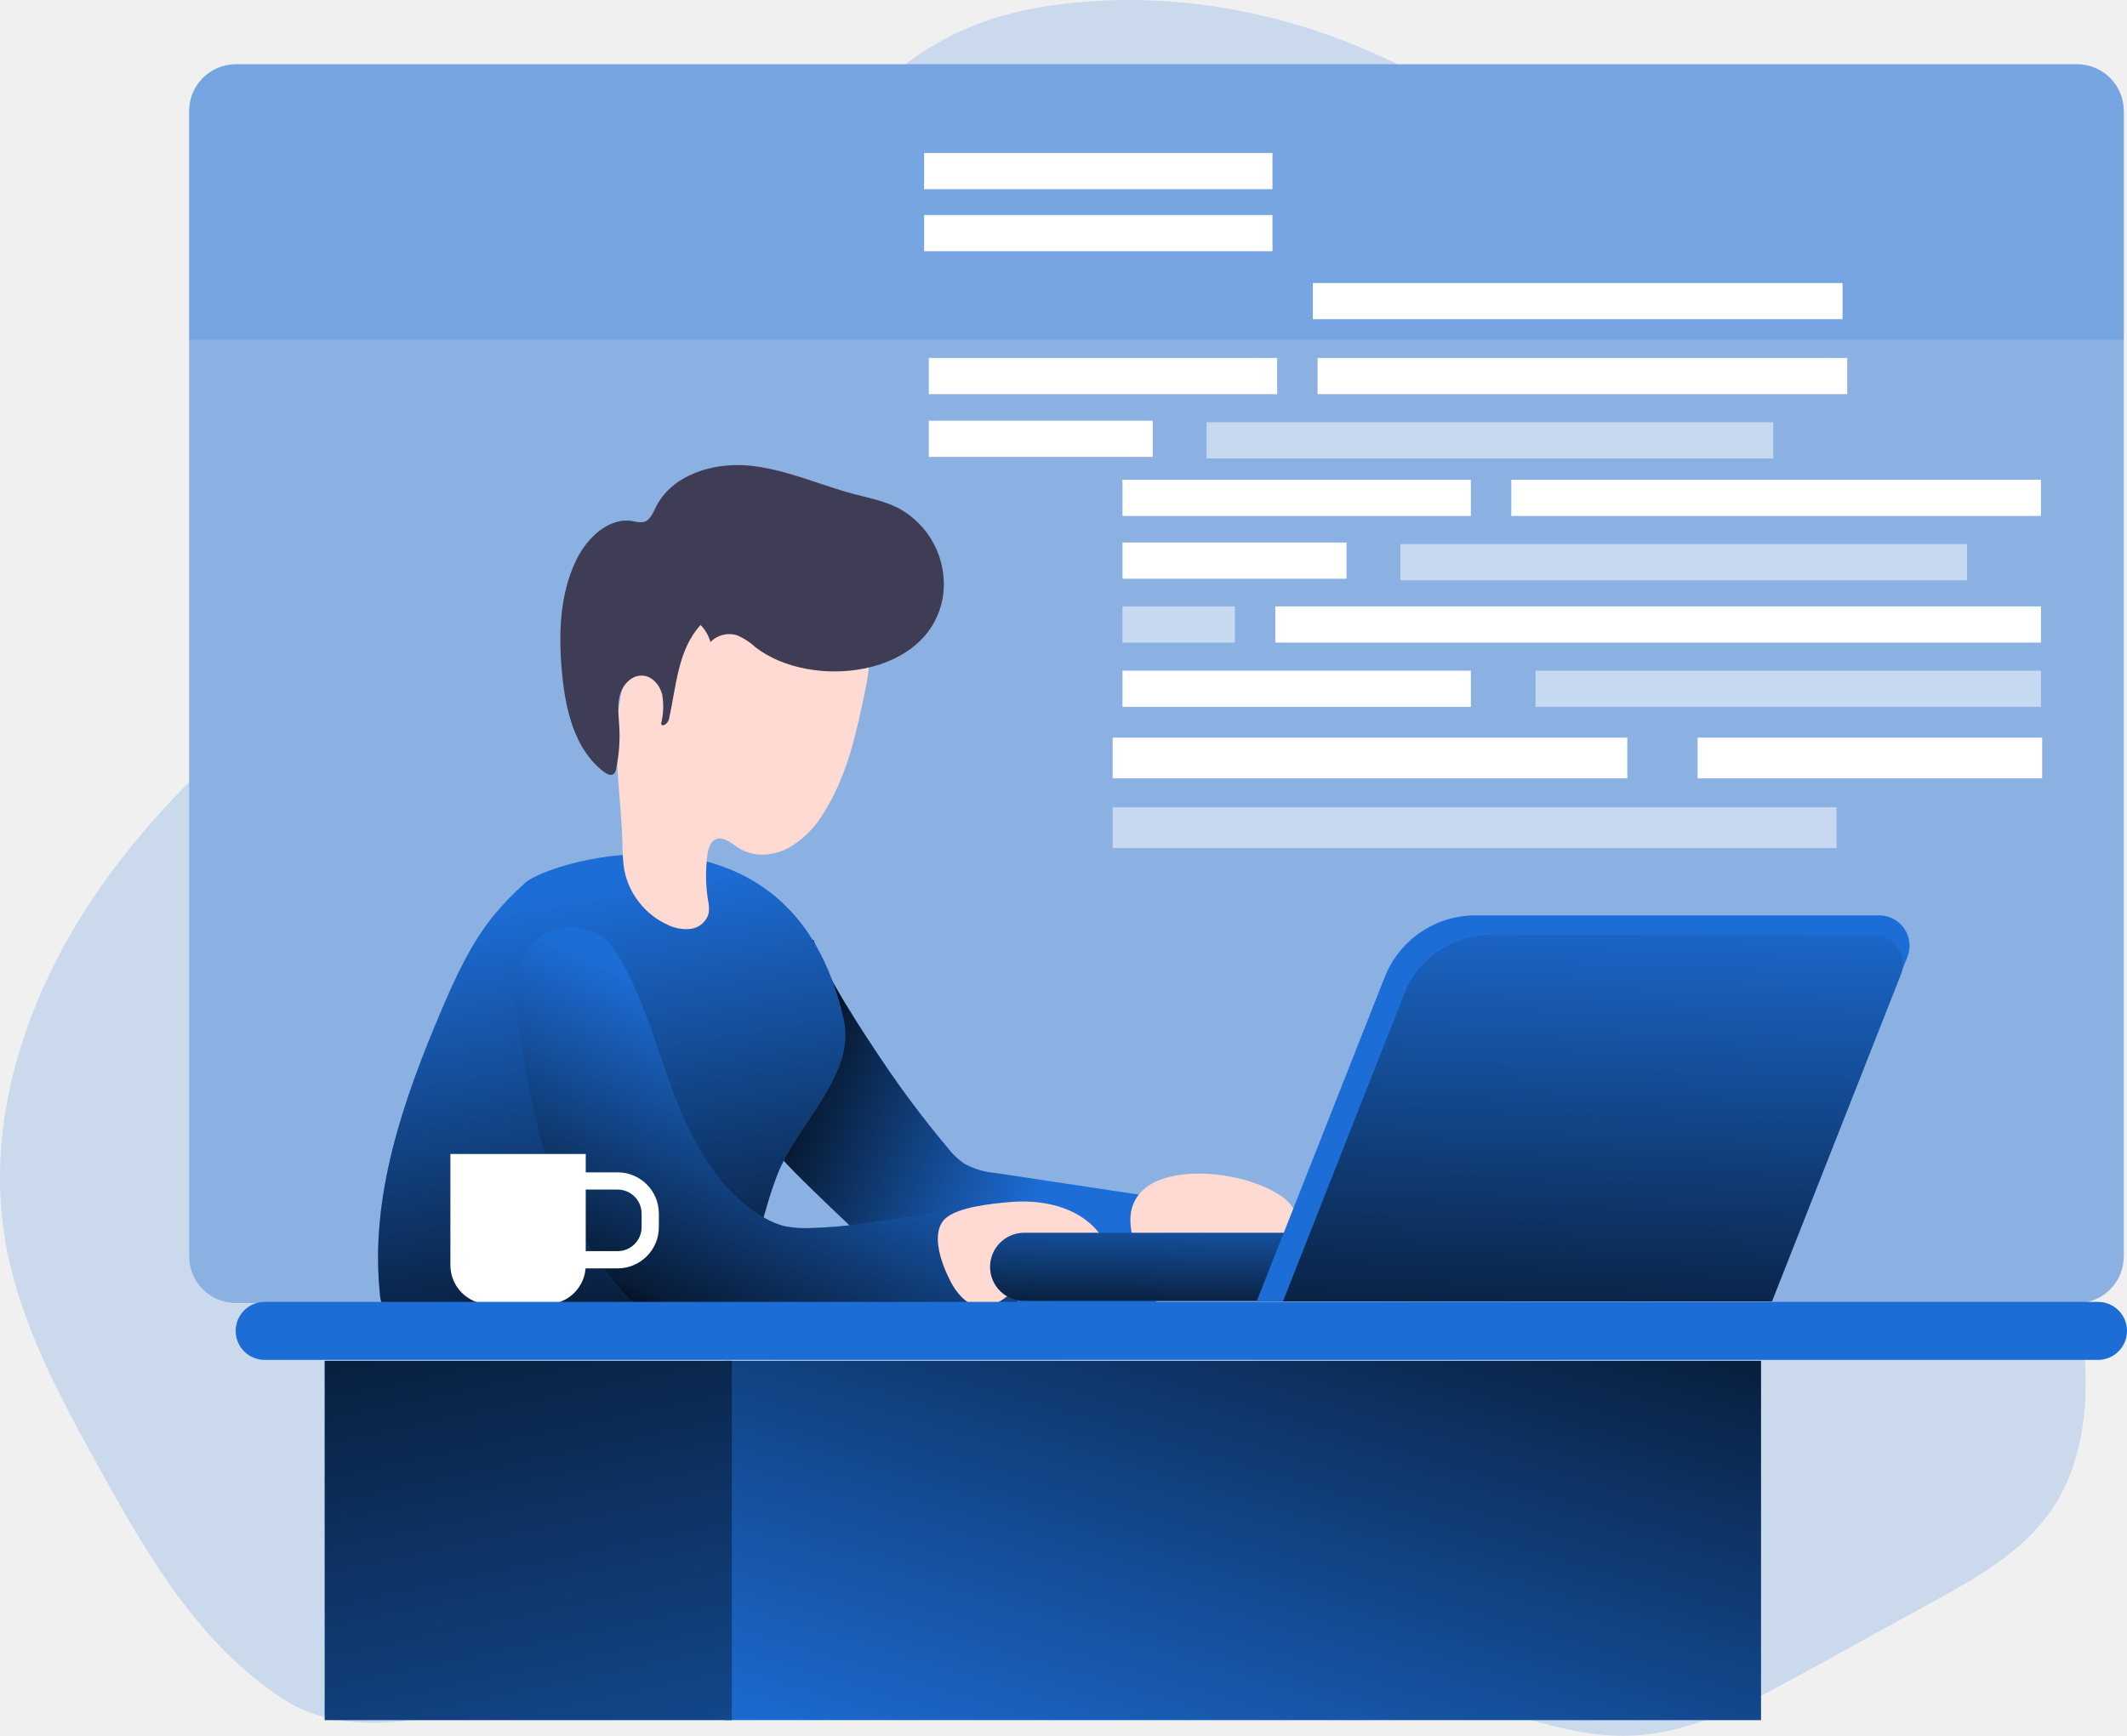
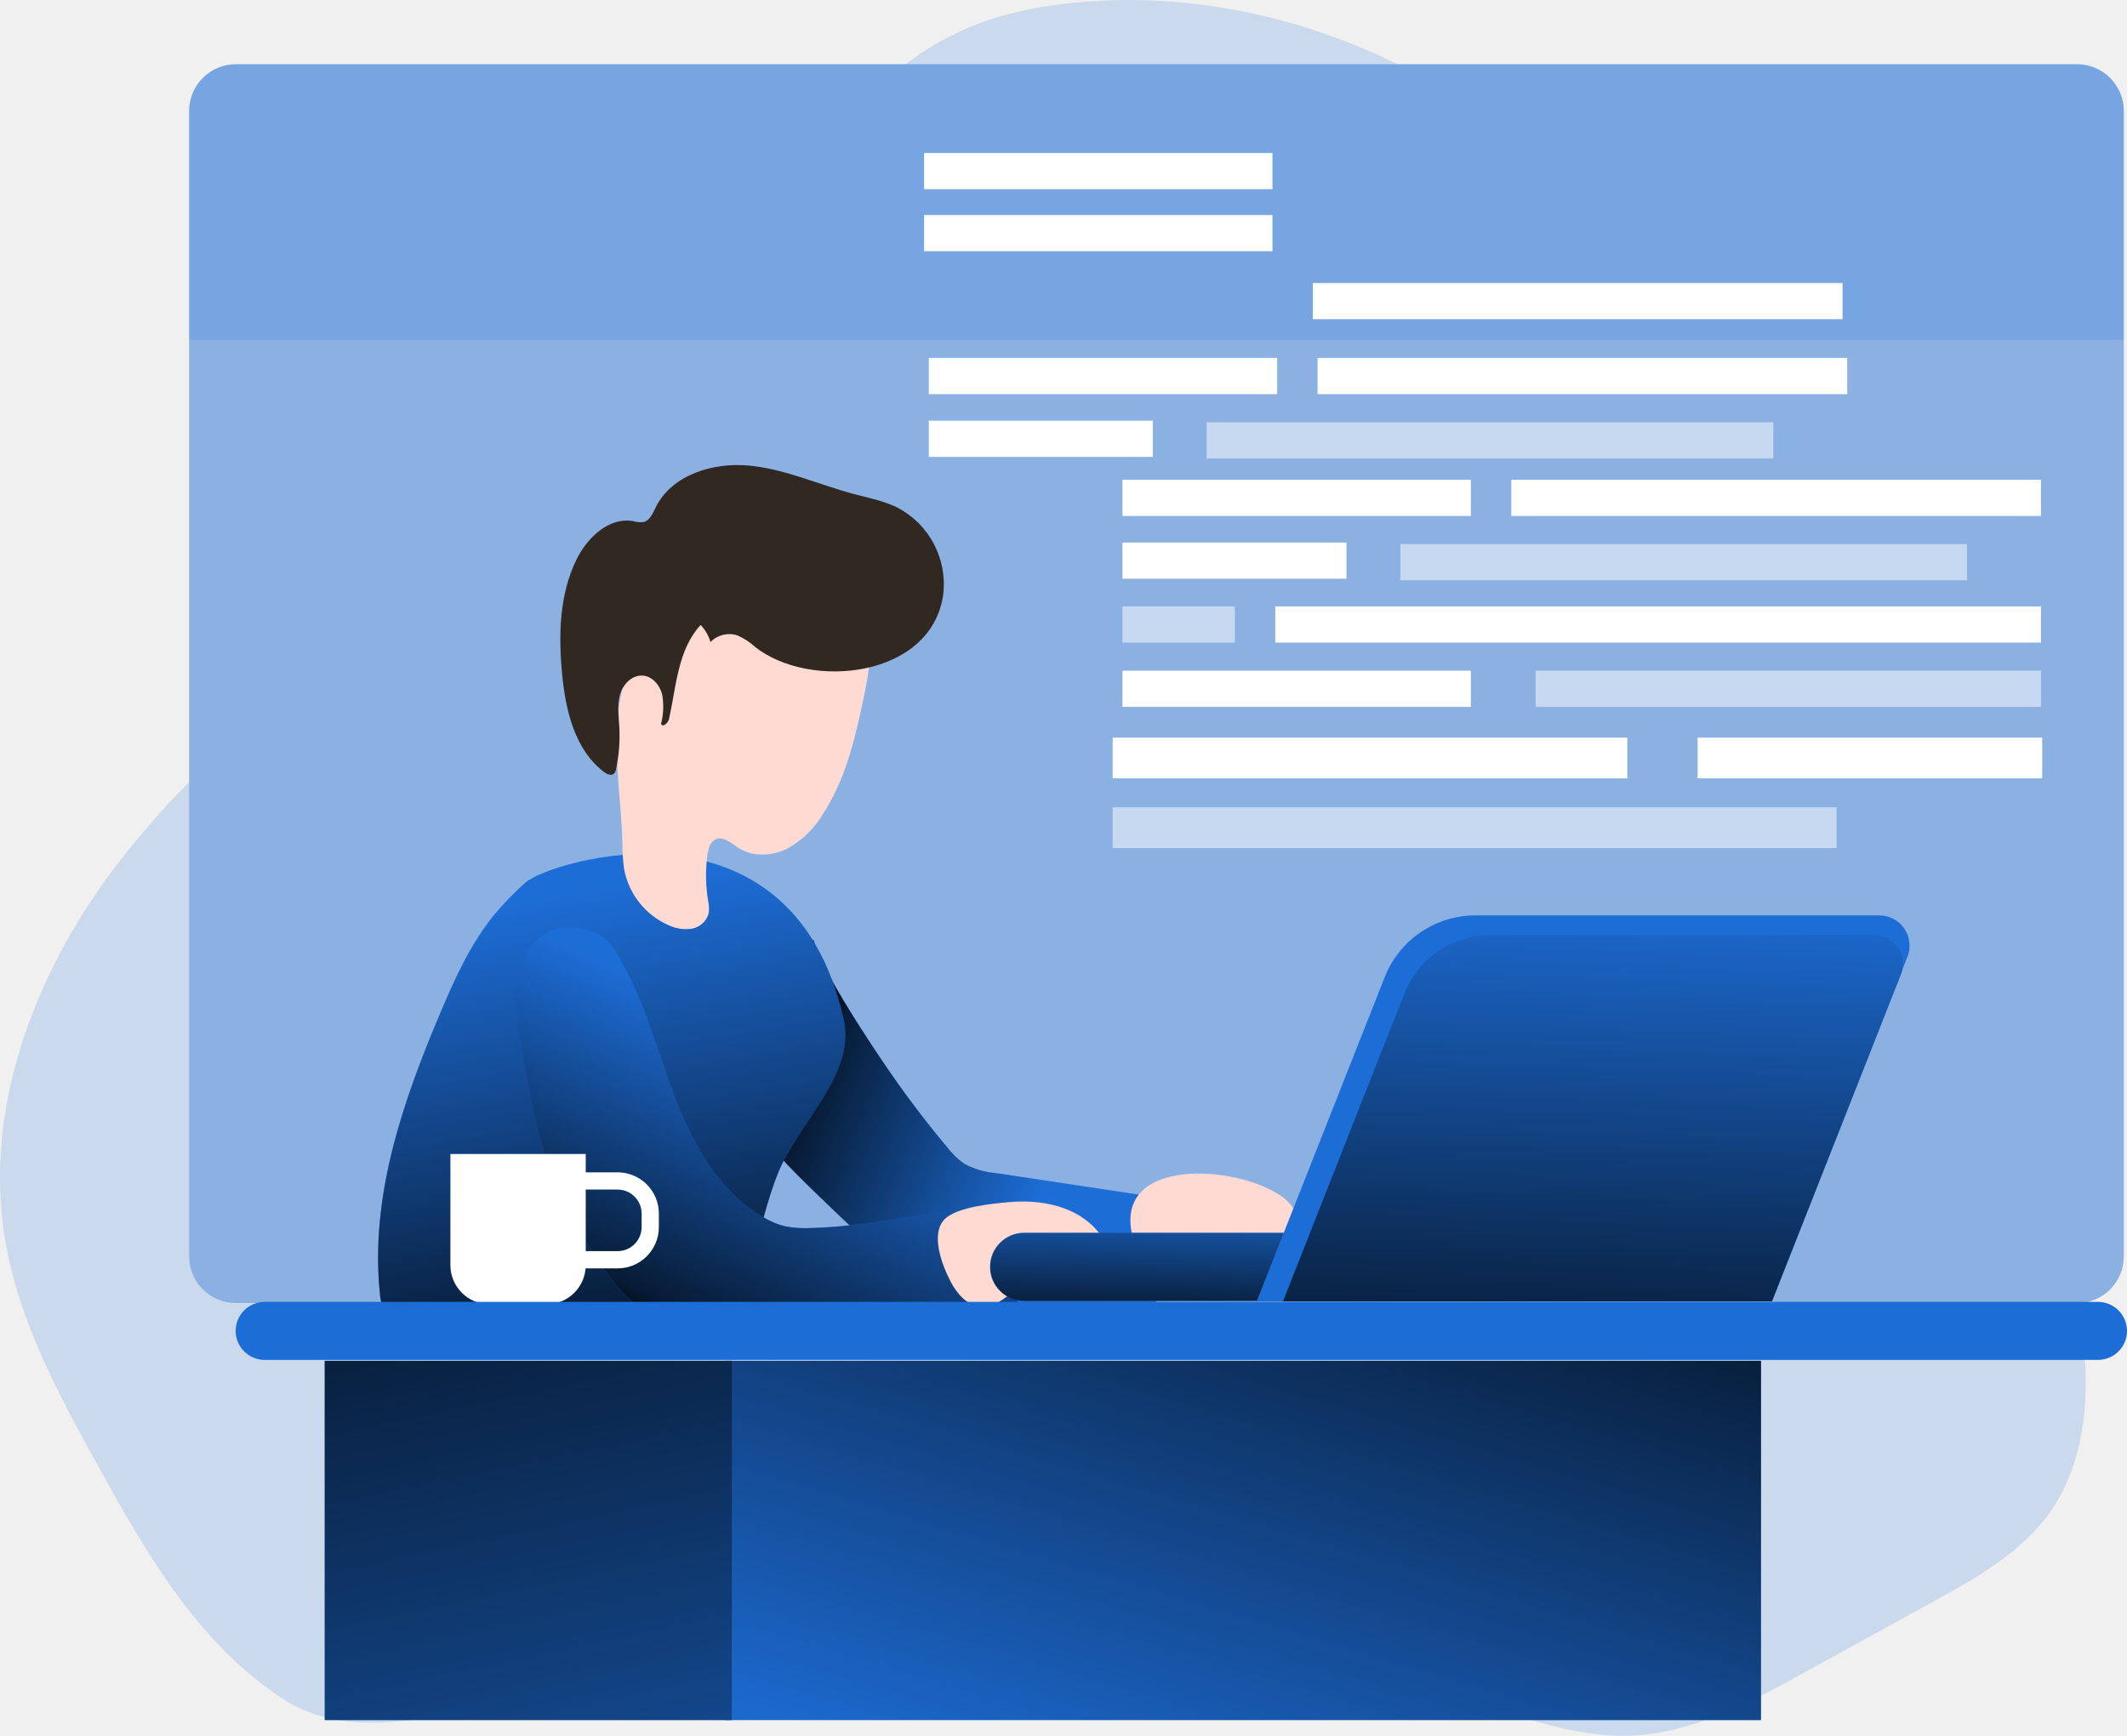
<svg xmlns="http://www.w3.org/2000/svg" xmlns:xlink="http://www.w3.org/1999/xlink" id="Layer_1" data-name="Layer 1" viewBox="0 0 407.22 332.41">
  <defs>
    <linearGradient id="linear-gradient" x1="154.44" y1="220.63" x2="204.69" y2="239.78" gradientUnits="userSpaceOnUse">
      <stop offset="0.01" />
      <stop offset="0.12" stop-opacity="0.75" />
      <stop offset="1" stop-opacity="0" />
    </linearGradient>
    <linearGradient id="linear-gradient-2" x1="128.92" y1="276.06" x2="113.67" y2="184.09" xlink:href="#linear-gradient" />
    <linearGradient id="linear-gradient-3" x1="134.36" y1="270.94" x2="159.48" y2="214.41" xlink:href="#linear-gradient" />
    <linearGradient id="linear-gradient-4" x1="262.98" y1="213.1" x2="219.92" y2="357.78" xlink:href="#linear-gradient" />
    <linearGradient id="linear-gradient-5" x1="85.31" y1="219.96" x2="127.03" y2="417.81" xlink:href="#linear-gradient" />
    <linearGradient id="linear-gradient-6" x1="264.92" y1="268.06" x2="265.51" y2="240.84" gradientTransform="translate(530.39 510.8) rotate(180)" xlink:href="#linear-gradient" />
    <linearGradient id="linear-gradient-7" x1="307.69" y1="284.87" x2="311.73" y2="182.58" xlink:href="#linear-gradient" />
  </defs>
  <rect x="36.21" y="12.31" width="370.4" height="237.25" rx="8.95" fill="#1d6dd6" opacity="0.48" style="isolation:isolate" />
  <path d="M404.17,279.66c-.27,7.77-2.05,15.68-6.4,22.12-5.48,8.11-14.38,13.13-23,17.85l-24.44,13.45c-10.71,5.9-22,11.94-34.21,12.11-8.64.13-17-2.72-25.31-5.11C252,328.88,211.12,327.31,171,330.14c-20.55,1.45-41,4-61.36,7.07-16.29,2.42-35.84,10.47-50.53.94-16-10.4-25.82-27.24-34.86-43.59C16.38,280.37,8.4,265.83,5.8,249.82c-4-24.74,5.58-50.15,20.57-70.25a161.15,161.15,0,0,1,14.73-17V253.4a9,9,0,0,0,8.95,9H402.54A70.17,70.17,0,0,1,404.17,279.66Z" transform="translate(-4.89 -12.78)" fill="#1d6dd6" opacity="0.18" style="isolation:isolate" />
  <path d="M272.47,25.1H178.22a56.62,56.62,0,0,1,11.48-6.76c7.45-3.25,15.57-4.7,23.67-5.28C233.75,11.59,254.19,16.09,272.47,25.1Z" transform="translate(-4.89 -12.78)" fill="#1d6dd6" opacity="0.18" style="isolation:isolate" />
  <path d="M186.23,232.48a14.62,14.62,0,0,0,3.27,3.16,15.28,15.28,0,0,0,6,1.78l31.92,4.81a1.85,1.85,0,0,1,.89.3,1.82,1.82,0,0,1,.47,1.44,56.17,56.17,0,0,1-2.39,17.66,2.44,2.44,0,0,1-.65,1.24,2.56,2.56,0,0,1-1.46.44c-10.74.91-21.53.62-32.3.33a22,22,0,0,1-5.38-.59c-3-.84-5.45-2.89-7.71-5-4.85-4.51-24.48-22.64-25.67-25.1a67.19,67.19,0,0,1-3.8-10.92c-1-3.6,6.31-4.05,6.16-7.79a24.17,24.17,0,0,1,.92-7.66,13.08,13.08,0,0,1,3.2-5.92c1.1-1-.6-7.78.92-7.86,1.76,6,9.72,18,13.18,23.14A193.68,193.68,0,0,0,186.23,232.48Z" transform="translate(-4.89 -12.78)" fill="#1d6dd6" />
  <path d="M186.23,232.48a14.62,14.62,0,0,0,3.27,3.16,15.28,15.28,0,0,0,6,1.78l31.92,4.81a1.85,1.85,0,0,1,.89.3,1.82,1.82,0,0,1,.47,1.44,56.17,56.17,0,0,1-2.39,17.66,2.44,2.44,0,0,1-.65,1.24,2.56,2.56,0,0,1-1.46.44c-10.74.91-21.53.62-32.3.33a22,22,0,0,1-5.38-.59c-3-.84-5.45-2.89-7.71-5-4.85-4.51-24.48-22.64-25.67-25.1a67.19,67.19,0,0,1-3.8-10.92c-1-3.6,6.31-4.05,6.16-7.79a24.17,24.17,0,0,1,.92-7.66,13.08,13.08,0,0,1,3.2-5.92c1.1-1-.6-7.78.92-7.86,1.76,6,9.72,18,13.18,23.14A193.68,193.68,0,0,0,186.23,232.48Z" transform="translate(-4.89 -12.78)" fill="url(#linear-gradient)" />
  <path d="M105.46,181.82a58.54,58.54,0,0,0-6,6.2c-4.42,5.43-7.36,11.89-10.1,18.33-7.29,17.14-13.64,35.47-11.75,54a7,7,0,0,0,.88,3.18,6.19,6.19,0,0,0,3.43,2.21c3.51,1.12,7.26,1.17,11,1.2,14.41.13,28.84.26,43.24-.44,2.23-.11,4.59-.28,6.44-1.54a10.44,10.44,0,0,0,3.14-3.93c3.87-7.28,5-15.7,8-23.36,4-10,15-19.09,12.68-29.63C156.5,163.29,110,177.69,105.46,181.82Z" transform="translate(-4.89 -12.78)" fill="#1d6dd6" />
  <path d="M105.46,181.82a58.54,58.54,0,0,0-6,6.2c-4.42,5.43-7.36,11.89-10.1,18.33-7.29,17.14-13.64,35.47-11.75,54a7,7,0,0,0,.88,3.18,6.19,6.19,0,0,0,3.43,2.21c3.51,1.12,7.26,1.17,11,1.2,14.41.13,28.84.26,43.24-.44,2.23-.11,4.59-.28,6.44-1.54a10.44,10.44,0,0,0,3.14-3.93c3.87-7.28,5-15.7,8-23.36,4-10,15-19.09,12.68-29.63C156.5,163.29,110,177.69,105.46,181.82Z" transform="translate(-4.89 -12.78)" fill="url(#linear-gradient-2)" />
  <path d="M170.58,144.75c-1.69,8.21-3.46,16.64-8,23.71a18.36,18.36,0,0,1-6.93,6.82c-2.93,1.47-6.65,1.67-9.39-.13-1.37-.89-2.87-2.29-4.36-1.63-1.08.49-1.43,1.83-1.58,3a30.2,30.2,0,0,0,.12,8.65,7.31,7.31,0,0,1,.14,2.46,4.06,4.06,0,0,1-3.25,3,7.75,7.75,0,0,1-4.53-.71,14.64,14.64,0,0,1-8.44-10.82,35.06,35.06,0,0,1-.3-4.8c-.19-7.12-1.32-14.21-1.09-21.32s2-14.51,6.83-19.76a31.12,31.12,0,0,1,9.76-6.76c5.45-2.6,11.53-4.43,17.49-3.48a16.62,16.62,0,0,1,11.57,7.72C171.74,135.49,171.75,139.06,170.58,144.75Z" transform="translate(-4.89 -12.78)" fill="#ffdad2" />
-   <path d="M185.47,126.66A16.55,16.55,0,0,0,176.72,110c-2.65-1.32-5.6-1.88-8.46-2.64-6.7-1.8-13.13-4.78-20-5.42s-14.77,1.77-17.83,8c-.56,1.14-1.11,2.52-2.34,2.82a5.13,5.13,0,0,1-2-.18c-4.59-.81-8.72,3.11-10.79,7.28-3.34,6.75-3.51,14.62-2.78,22.11.67,6.93,2.44,14.42,8,18.64.55.42,1.36.8,1.89.35a1.58,1.58,0,0,0,.43-.93,30.4,30.4,0,0,0,.62-8c-.11-2-.43-4.12.09-6.09s2.19-3.84,4.23-3.78c1.89,0,3.41,1.76,3.88,3.6a13.28,13.28,0,0,1-.21,5.64c.3.75,1.35-.15,1.53-.93,1.38-6.28,1.69-13.31,6.05-18a7.73,7.73,0,0,1,1.88,3.27,5,5,0,0,1,5.15-1.28,12.24,12.24,0,0,1,3.44,2.25C160.12,145,183.24,142.54,185.47,126.66Z" transform="translate(-4.89 -12.78)" fill="#3f3d56" />
+   <path d="M185.47,126.66A16.55,16.55,0,0,0,176.72,110c-2.65-1.32-5.6-1.88-8.46-2.64-6.7-1.8-13.13-4.78-20-5.42s-14.77,1.77-17.83,8c-.56,1.14-1.11,2.52-2.34,2.82a5.13,5.13,0,0,1-2-.18c-4.59-.81-8.72,3.11-10.79,7.28-3.34,6.75-3.51,14.62-2.78,22.11.67,6.93,2.44,14.42,8,18.64.55.42,1.36.8,1.89.35a1.58,1.58,0,0,0,.43-.93,30.4,30.4,0,0,0,.62-8c-.11-2-.43-4.12.09-6.09s2.19-3.84,4.23-3.78c1.89,0,3.41,1.76,3.88,3.6a13.28,13.28,0,0,1-.21,5.64c.3.75,1.35-.15,1.53-.93,1.38-6.28,1.69-13.31,6.05-18a7.73,7.73,0,0,1,1.88,3.27,5,5,0,0,1,5.15-1.28,12.24,12.24,0,0,1,3.44,2.25C160.12,145,183.24,142.54,185.47,126.66Z" transform="translate(-4.89 -12.78)" fill="#302821" />
  <path d="M108.52,192.06c-3.36,2.44-5,6.73-5.1,10.87s4.28,30.41,8.41,37.87c3.2,5.8,9.87,20.94,20,25.12,3,1.24,47.35.72,67.93-1.51-.13-4.87-.37-9.74-.69-14.61a2.77,2.77,0,0,0-.55-1.79c-.52-.54-1.26-4.07-2-4.07-12,.05-24.1,3.72-36.1,4a21.12,21.12,0,0,1-5.21-.31,15,15,0,0,1-4-1.64c-9.26-5.24-14.38-15.53-18-25.54-2.77-7.72-5-15.71-9-22.92-1.42-2.57-2.69-5.07-5.49-6.2C115.43,190,111.57,189.85,108.52,192.06Z" transform="translate(-4.89 -12.78)" fill="#1d6dd6" />
  <path d="M108.52,192.06c-3.36,2.44-5,6.73-5.1,10.87s4.28,30.41,8.41,37.87c3.2,5.8,9.87,20.94,20,25.12,3,1.24,47.35.72,67.93-1.51-.13-4.87-.37-9.74-.69-14.61a2.77,2.77,0,0,0-.55-1.79c-.52-.54-1.26-4.07-2-4.07-12,.05-24.1,3.72-36.1,4a21.12,21.12,0,0,1-5.21-.31,15,15,0,0,1-4-1.64c-9.26-5.24-14.38-15.53-18-25.54-2.77-7.72-5-15.71-9-22.92-1.42-2.57-2.69-5.07-5.49-6.2C115.43,190,111.57,189.85,108.52,192.06Z" transform="translate(-4.89 -12.78)" fill="url(#linear-gradient-3)" />
  <path d="M198,243c6.23-.59,13.15.8,17.1,5.65a3,3,0,0,1,.78,1.6,2.68,2.68,0,0,1-.48,1.51c-2.33,3.87-7.39,4.79-11.64,6.32a30.22,30.22,0,0,0-6.29,3.12,10,10,0,0,1-3.76,1.86c-3,.45-5.49-2.23-6.85-4.91-1.56-3-4-9.16-1-12C188.31,243.9,194.92,243.28,198,243Z" transform="translate(-4.89 -12.78)" fill="#ffdad2" />
  <path d="M249.59,241.46a8.53,8.53,0,0,1,2.79,2.55,3.67,3.67,0,0,1,.26,3.63,5.05,5.05,0,0,1-1.87,1.68c-5.53,3.29-12.31,3.88-17.91,7A9.73,9.73,0,0,1,229,258a5.33,5.33,0,0,1-4.28-2,13.6,13.6,0,0,1-2.31-4.27C215.86,234.53,240.17,235.46,249.59,241.46Z" transform="translate(-4.89 -12.78)" fill="#ffdad2" />
  <path d="M86.23,221h25.91a0,0,0,0,1,0,0v21.28a7.5,7.5,0,0,1-7.5,7.5H93.73a7.5,7.5,0,0,1-7.5-7.5V221A0,0,0,0,1,86.23,221Z" fill="#fff" />
  <path d="M110.39,226.16h7.85a6.25,6.25,0,0,1,6.25,6.25V235a6.25,6.25,0,0,1-6.25,6.25h-7.85a0,0,0,0,1,0,0V226.16A0,0,0,0,1,110.39,226.16Z" fill="none" stroke="#fff" stroke-miterlimit="10" stroke-width="3.3" />
  <rect x="45.12" y="249.32" width="362.1" height="11.11" rx="5.56" fill="#1d6dd6" />
  <rect x="138.75" y="260.6" width="198.39" height="68.81" fill="#1d6dd6" />
  <rect x="62.17" y="260.6" width="77.93" height="68.81" fill="#1d6dd6" />
  <rect x="140.06" y="260.6" width="197.09" height="68.81" fill="url(#linear-gradient-4)" />
  <rect x="62.17" y="260.6" width="77.93" height="68.81" fill="url(#linear-gradient-5)" />
  <path d="M411.49,34.05v43.8H41.1V34.05a9,9,0,0,1,8.95-9H402.54A9,9,0,0,1,411.49,34.05Z" transform="translate(-4.89 -12.78)" fill="#1d6dd6" opacity="0.18" style="isolation:isolate" />
  <rect x="194.46" y="248.88" width="141.48" height="13.04" rx="6.52" transform="translate(525.5 498.01) rotate(-180)" fill="#1d6dd6" />
  <rect x="194.46" y="248.88" width="141.48" height="13.04" rx="6.52" transform="translate(525.5 498.01) rotate(-180)" fill="url(#linear-gradient-6)" />
  <path d="M245.51,261.93h98.57l26-65.93a5.8,5.8,0,0,0-5.39-7.92H287.34A18.68,18.68,0,0,0,270,199.9Z" transform="translate(-4.89 -12.78)" fill="#1d6dd6" />
  <path d="M250.52,262h93.62l24.69-62.63a5.5,5.5,0,0,0-5.12-7.52H290.25a17.73,17.73,0,0,0-16.5,11.22Z" transform="translate(-4.89 -12.78)" fill="#1d6dd6" />
  <path d="M250.52,262h93.62l24.69-62.63a5.5,5.5,0,0,0-5.12-7.52H290.25a17.73,17.73,0,0,0-16.5,11.22Z" transform="translate(-4.89 -12.78)" fill="url(#linear-gradient-7)" />
  <rect x="213.02" y="154.61" width="138.6" height="7.8" fill="#fff" opacity="0.51" />
  <rect x="213.02" y="141.26" width="98.53" height="7.8" fill="#fff" />
  <rect x="325.02" y="141.26" width="65.96" height="7.8" fill="#fff" />
  <rect x="289.34" y="91.88" width="101.41" height="6.93" fill="#fff" />
  <rect x="268.1" y="104.19" width="108.49" height="6.93" fill="#fff" opacity="0.51" />
  <rect x="214.9" y="91.88" width="66.7" height="6.93" fill="#fff" />
  <rect x="244.16" y="116.13" width="146.59" height="6.93" fill="#fff" />
  <rect x="214.9" y="116.13" width="21.52" height="6.93" fill="#fff" opacity="0.51" />
  <rect x="293.99" y="128.44" width="96.76" height="6.93" fill="#fff" opacity="0.51" />
  <rect x="214.9" y="128.44" width="66.7" height="6.93" fill="#fff" />
  <rect x="214.9" y="103.9" width="42.89" height="6.93" fill="#fff" />
  <rect x="252.25" y="68.55" width="101.41" height="6.93" fill="#fff" />
  <rect x="231.01" y="80.86" width="108.49" height="6.93" fill="#fff" opacity="0.51" />
  <rect x="177.82" y="68.55" width="66.7" height="6.93" fill="#fff" />
  <rect x="251.35" y="54.2" width="101.41" height="6.93" fill="#fff" />
  <rect x="176.92" y="41.18" width="66.7" height="6.93" fill="#fff" />
  <rect x="176.92" y="29.3" width="66.7" height="6.93" fill="#fff" />
  <rect x="177.82" y="80.57" width="42.89" height="6.93" fill="#fff" />
</svg>
